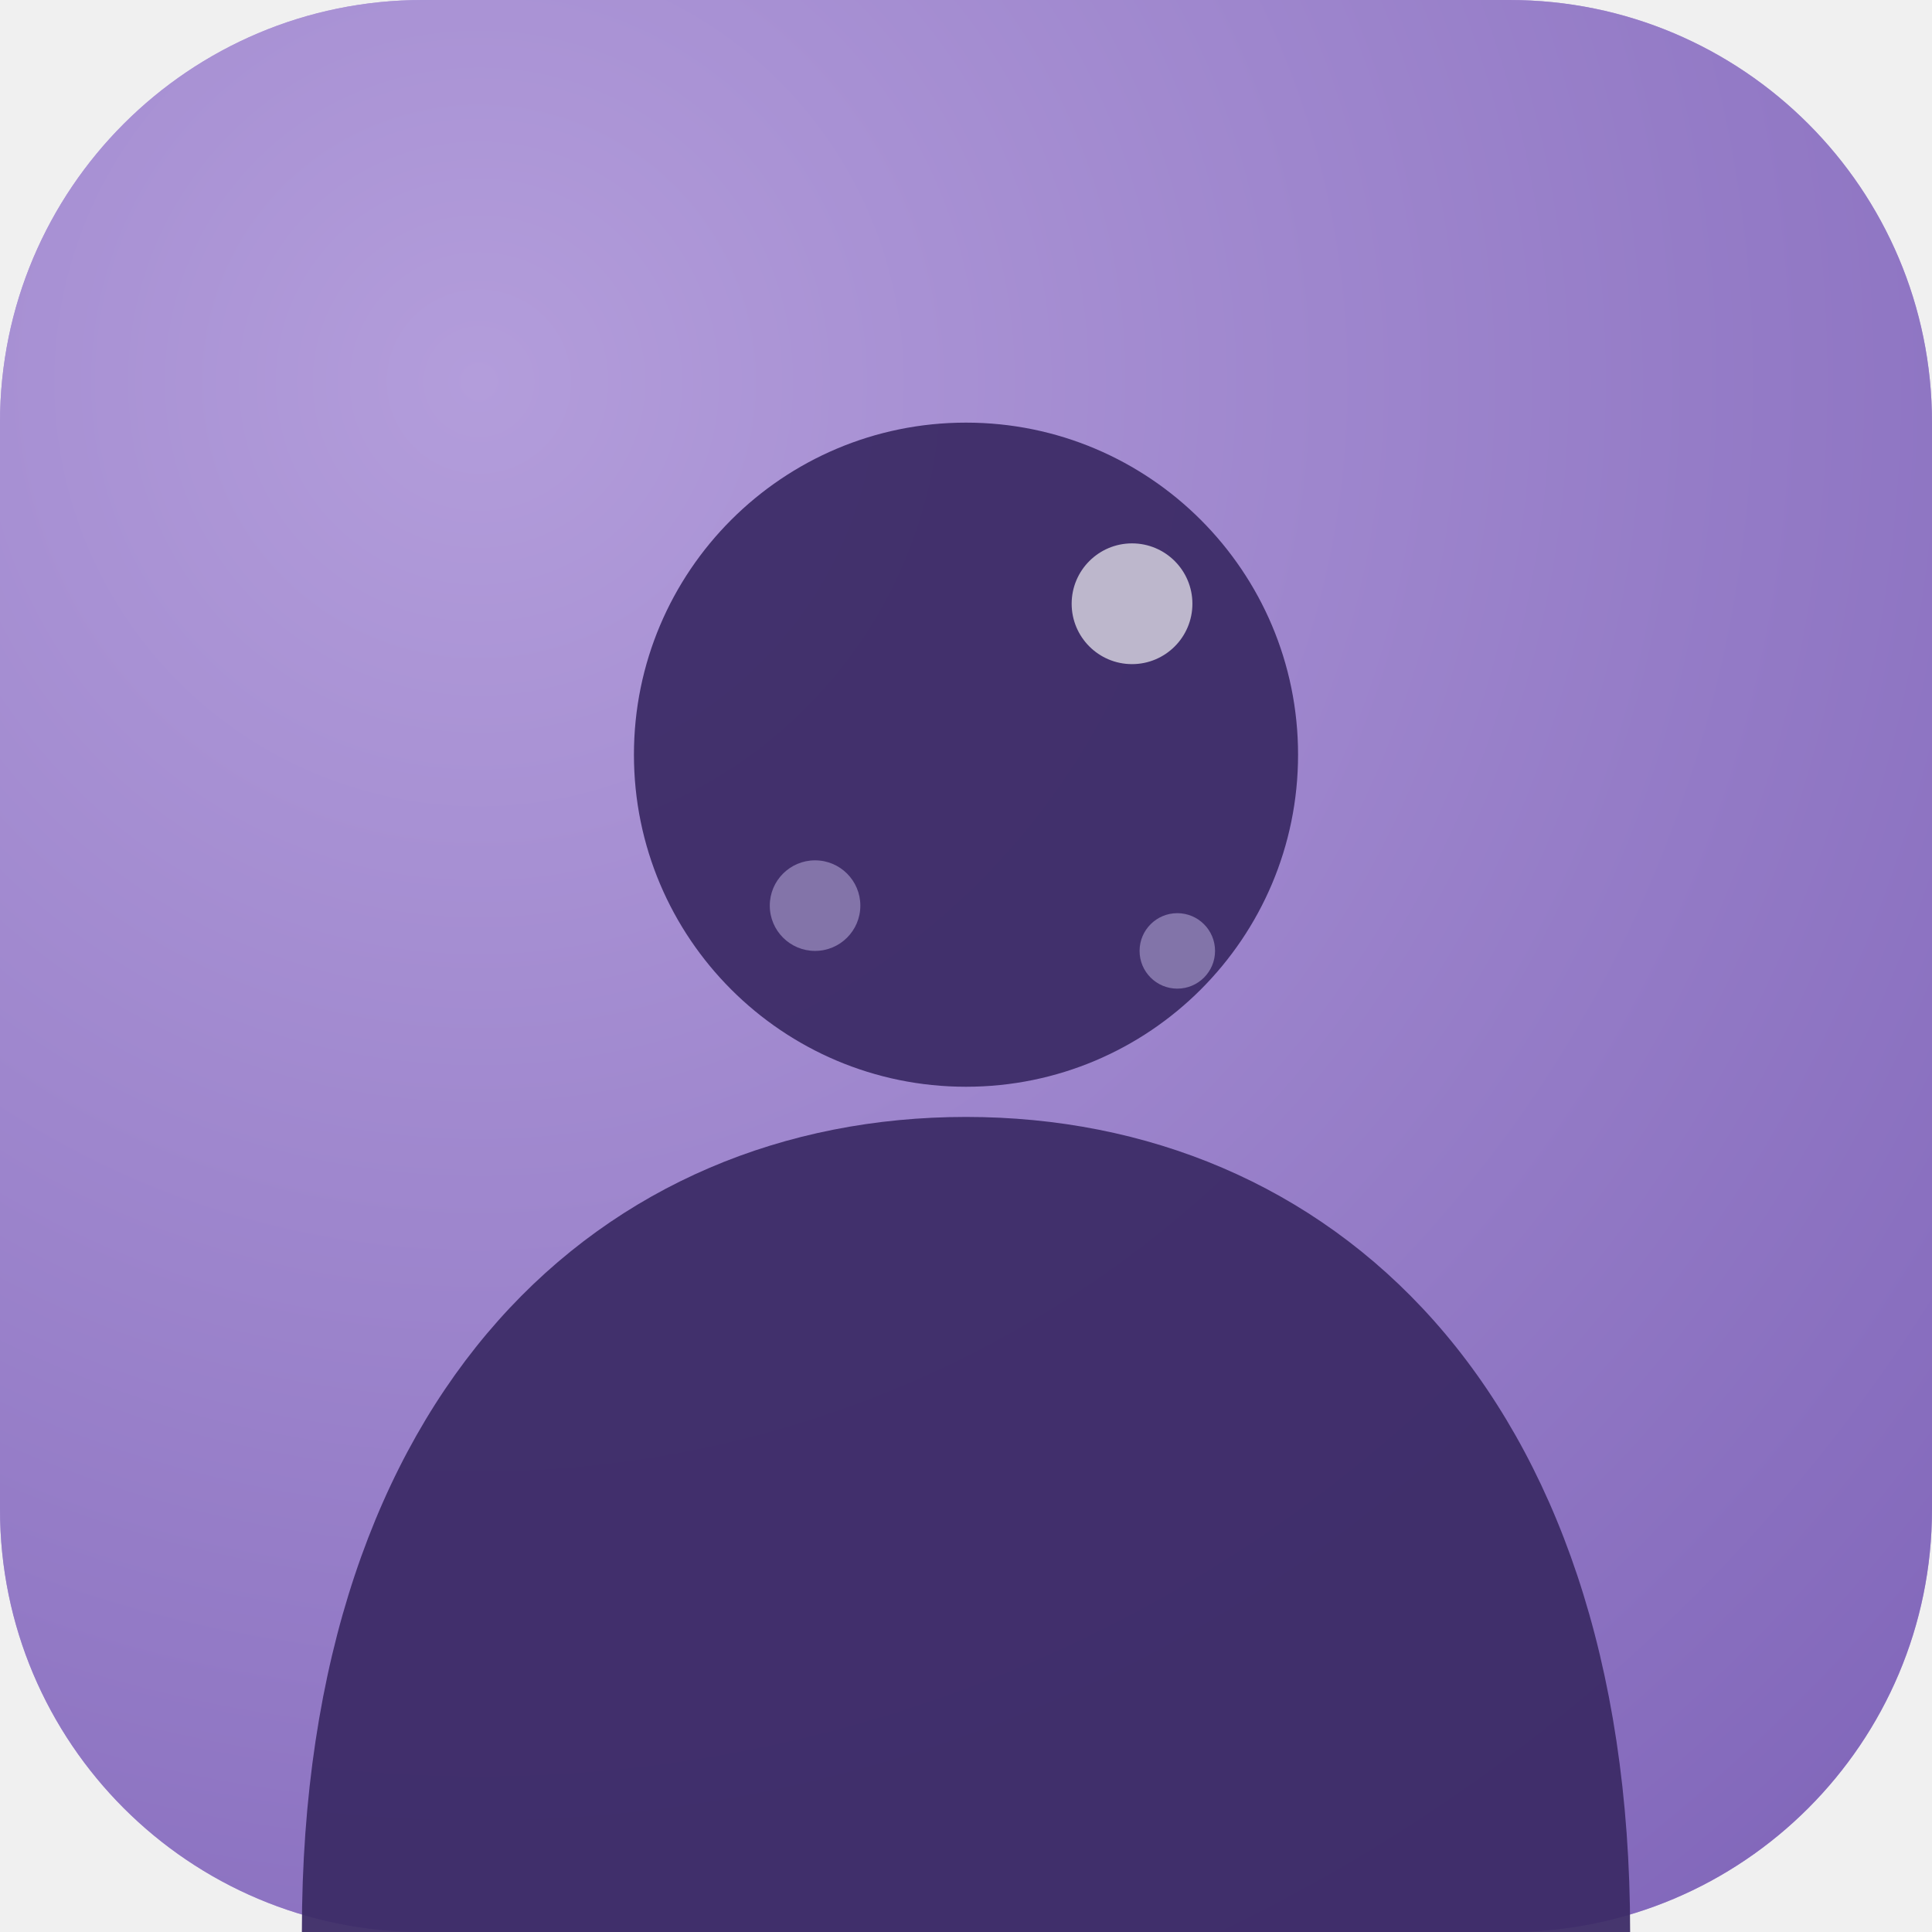
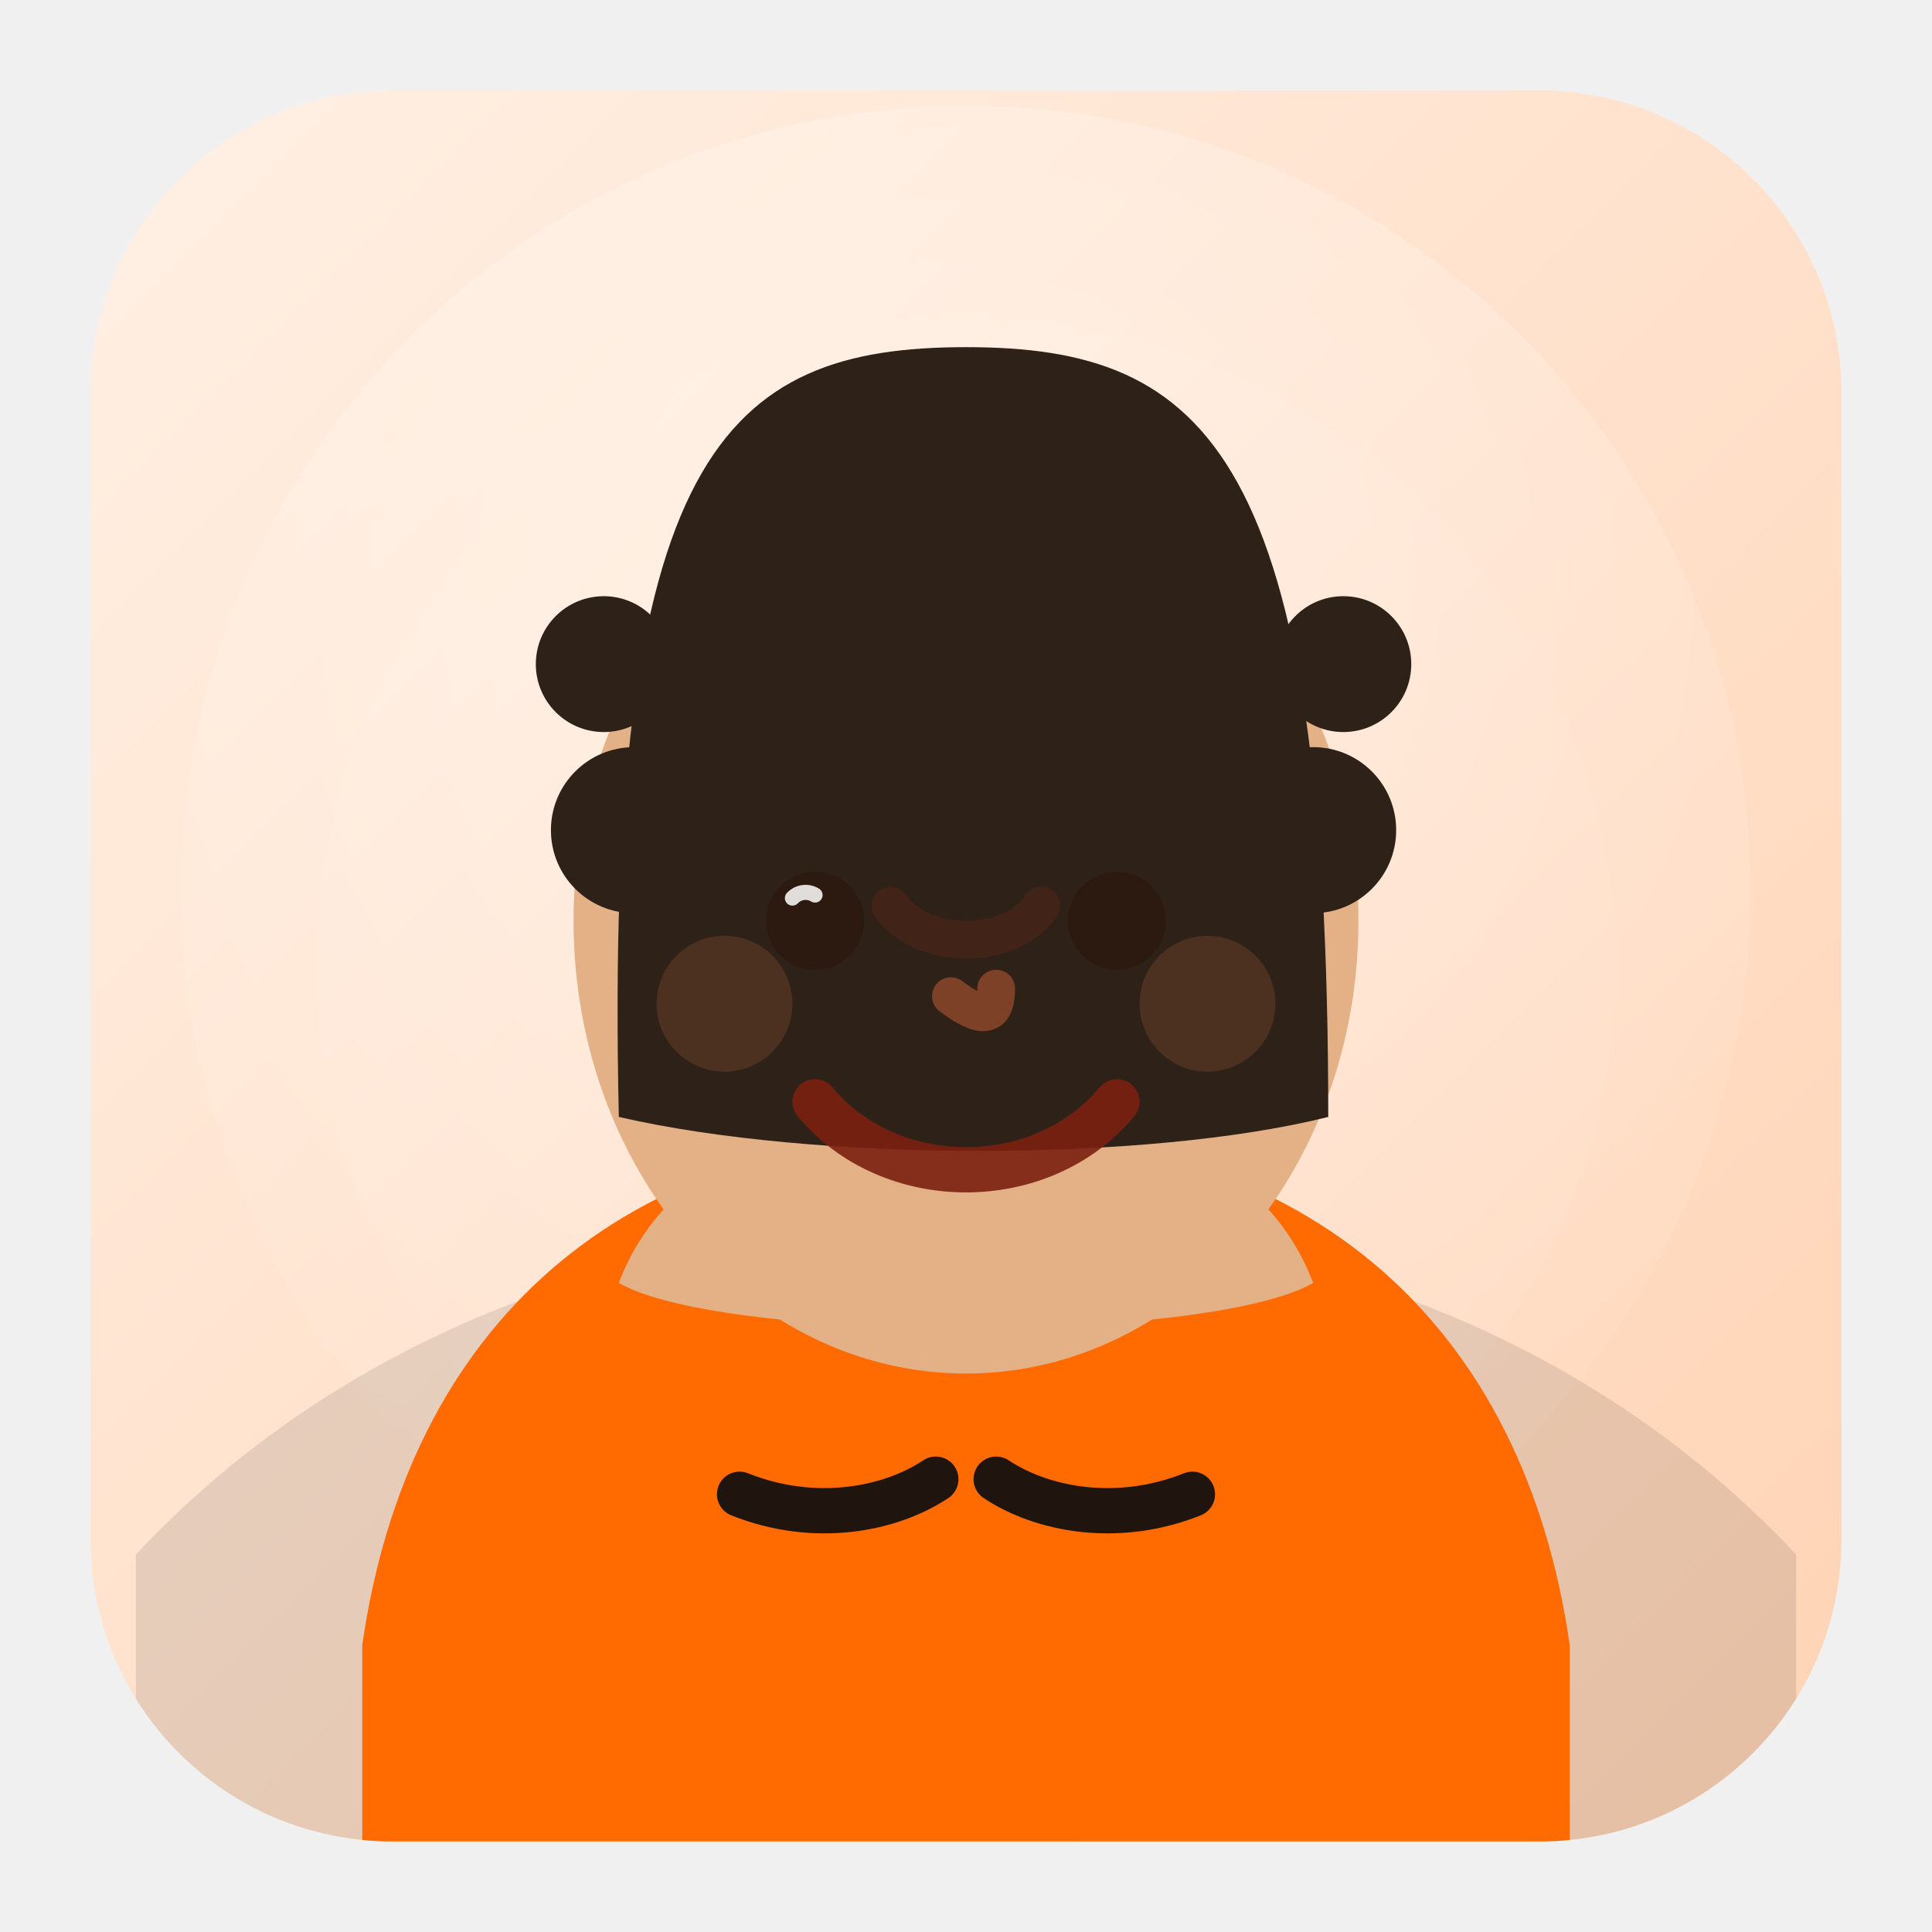
- <svg xmlns="http://www.w3.org/2000/svg" viewBox="0 0 128 128">
+ <svg viewBox="0 0 256 256" role="img" aria-label="Zeynep — 2ElBul avatar">
  <defs>
-     <radialGradient id="g" cx="0.25" cy="0.2" r="1.1">
-       <stop offset="0" stop-color="#B39DDB" />
-       <stop offset="1" stop-color="#7E63B8" />
+     <linearGradient id="bg-p" x1="0" y1="0" x2="1" y2="1">
+       <stop offset="0" stop-color="#fff0e4" />
+       <stop offset="1" stop-color="#ffd3b4" />
+     </linearGradient>
+     <radialGradient id="glow-p" cx="0.5" cy="0.3" r="0.75">
+       <stop offset="0" stop-color="#ffffff" stop-opacity="0.35" />
+       <stop offset="1" stop-color="#ffffff" stop-opacity="0" />
    </radialGradient>
+     <clipPath id="clip-p">
+       <rect x="12" y="12" width="232" height="232" rx="40" />
+     </clipPath>
  </defs>
-   <rect width="128" height="128" rx="28" fill="#B39DDB" />
-   <rect width="128" height="128" rx="28" fill="url(#g)" />
-   <circle cx="64" cy="50" r="22" fill="#3B2A66" opacity="0.94" />
-   <path d="M20 128 C20 92 40 74 64 74 C88 74 108 92 108 128 Z" fill="#3B2A66" opacity="0.94" />
-   <circle cx="75" cy="40" r="4" fill="#FFFFFF" opacity="0.65" />
-   <circle cx="54" cy="60" r="3" fill="#C4B7E6" opacity="0.5" />
-   <circle cx="78" cy="63" r="2.5" fill="#C4B7E6" opacity="0.5" />
+   <g clip-path="url(#clip-p)">
+     <rect x="12" y="12" width="232" height="232" rx="40" fill="url(#bg-p)" />
+     <circle cx="128" cy="118" r="104" fill="url(#glow-p)" />
+     <circle cx="128" cy="128" r="86" fill="#ffffff" opacity="0.05" />
+     <path d="M18 206 C46 176 86 162 128 162 C170 162 210 176 238 206 L238 244 L18 244 Z" fill="#000" opacity="0.10" />
+     <path d="M48 218 C54 176 82 150 128 150 C174 150 202 176 208 218 L208 248 L48 248 Z" fill="#ff6b00" />
+     <path d="M82 170 C88 154 106 146 128 146 C150 146 168 154 174 170 C160 178 96 178 82 170 Z" fill="#e3b185" />
+     <ellipse cx="128" cy="122" rx="52" ry="60" fill="#e3b185" />
+     <path d="M82 148 C80 60 96 46 128 46 C160 46 176 60 176 148 C152 154 108 154 82 148 Z" fill="#2e2118" />
+     <g fill="#2e2118">
+       <circle cx="84" cy="110" r="11" />
+       <circle cx="174" cy="110" r="11" />
+       <circle cx="80" cy="88" r="9" />
+       <circle cx="178" cy="88" r="9" />
+     </g>
+     <path d="M118 120 C122 126 134 126 138 120" fill="none" stroke="#8a2b18" stroke-width="5" stroke-linecap="round" opacity="0.22" />
+     <g fill="#2c1a10">
+       <circle cx="108" cy="122" r="6.5" />
+       <circle cx="148" cy="122" r="6.5" />
+     </g>
+     <path d="M105 119 a2.4 2.4 0 0 1 3-0.4" fill="none" stroke="#fff" stroke-width="2" stroke-linecap="round" opacity="0.85" />
+     <path d="M98 198 C108 202 118 200 124 196" fill="none" stroke="#20150e" stroke-width="6" stroke-linecap="round" />
+     <path d="M132 196 C138 200 148 202 158 198" fill="none" stroke="#20150e" stroke-width="6" stroke-linecap="round" />
+     <path d="M126 132 C130 135 132 135 132 131" fill="none" stroke="#b0572e" stroke-width="5" stroke-linecap="round" opacity="0.6" />
+     <path d="M108 146 C118 158 138 158 148 146" fill="none" stroke="#7a2010" stroke-width="6" stroke-linecap="round" opacity="0.9" />
+     <circle cx="96" cy="133" r="9" fill="#eb7d4a" opacity="0.16" />
+     <circle cx="160" cy="133" r="9" fill="#eb7d4a" opacity="0.16" />
+   </g>
</svg>
